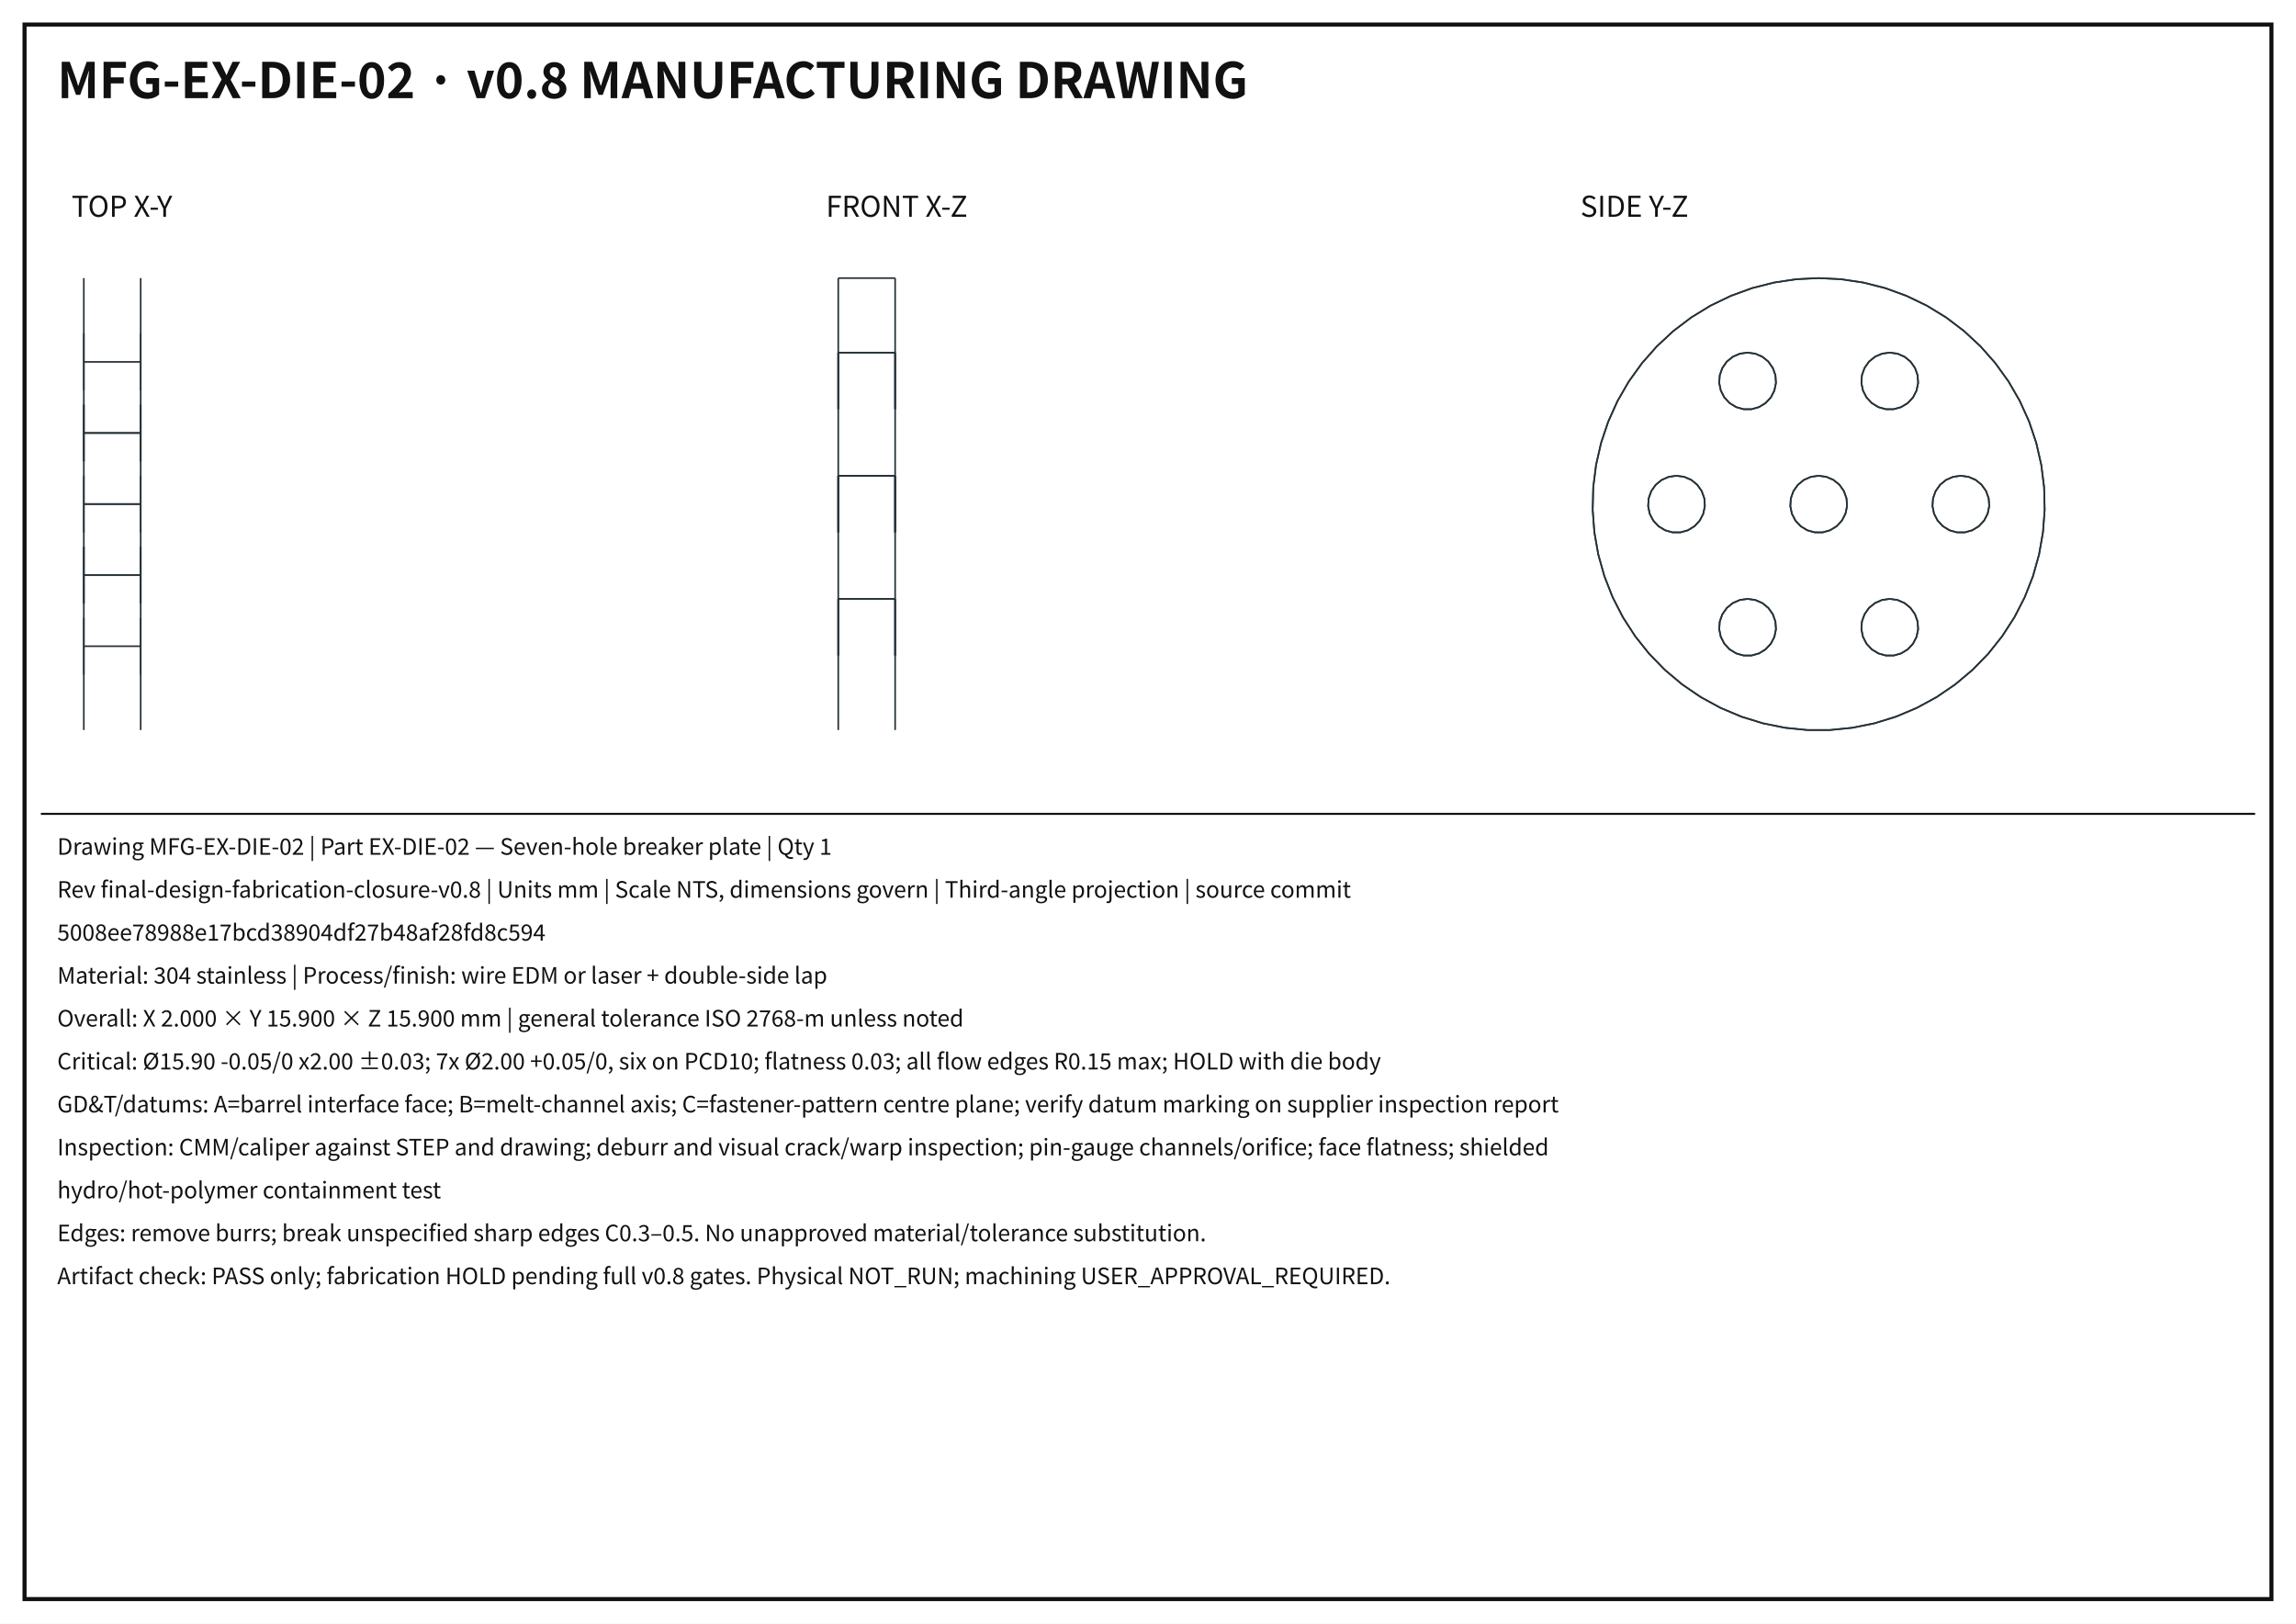
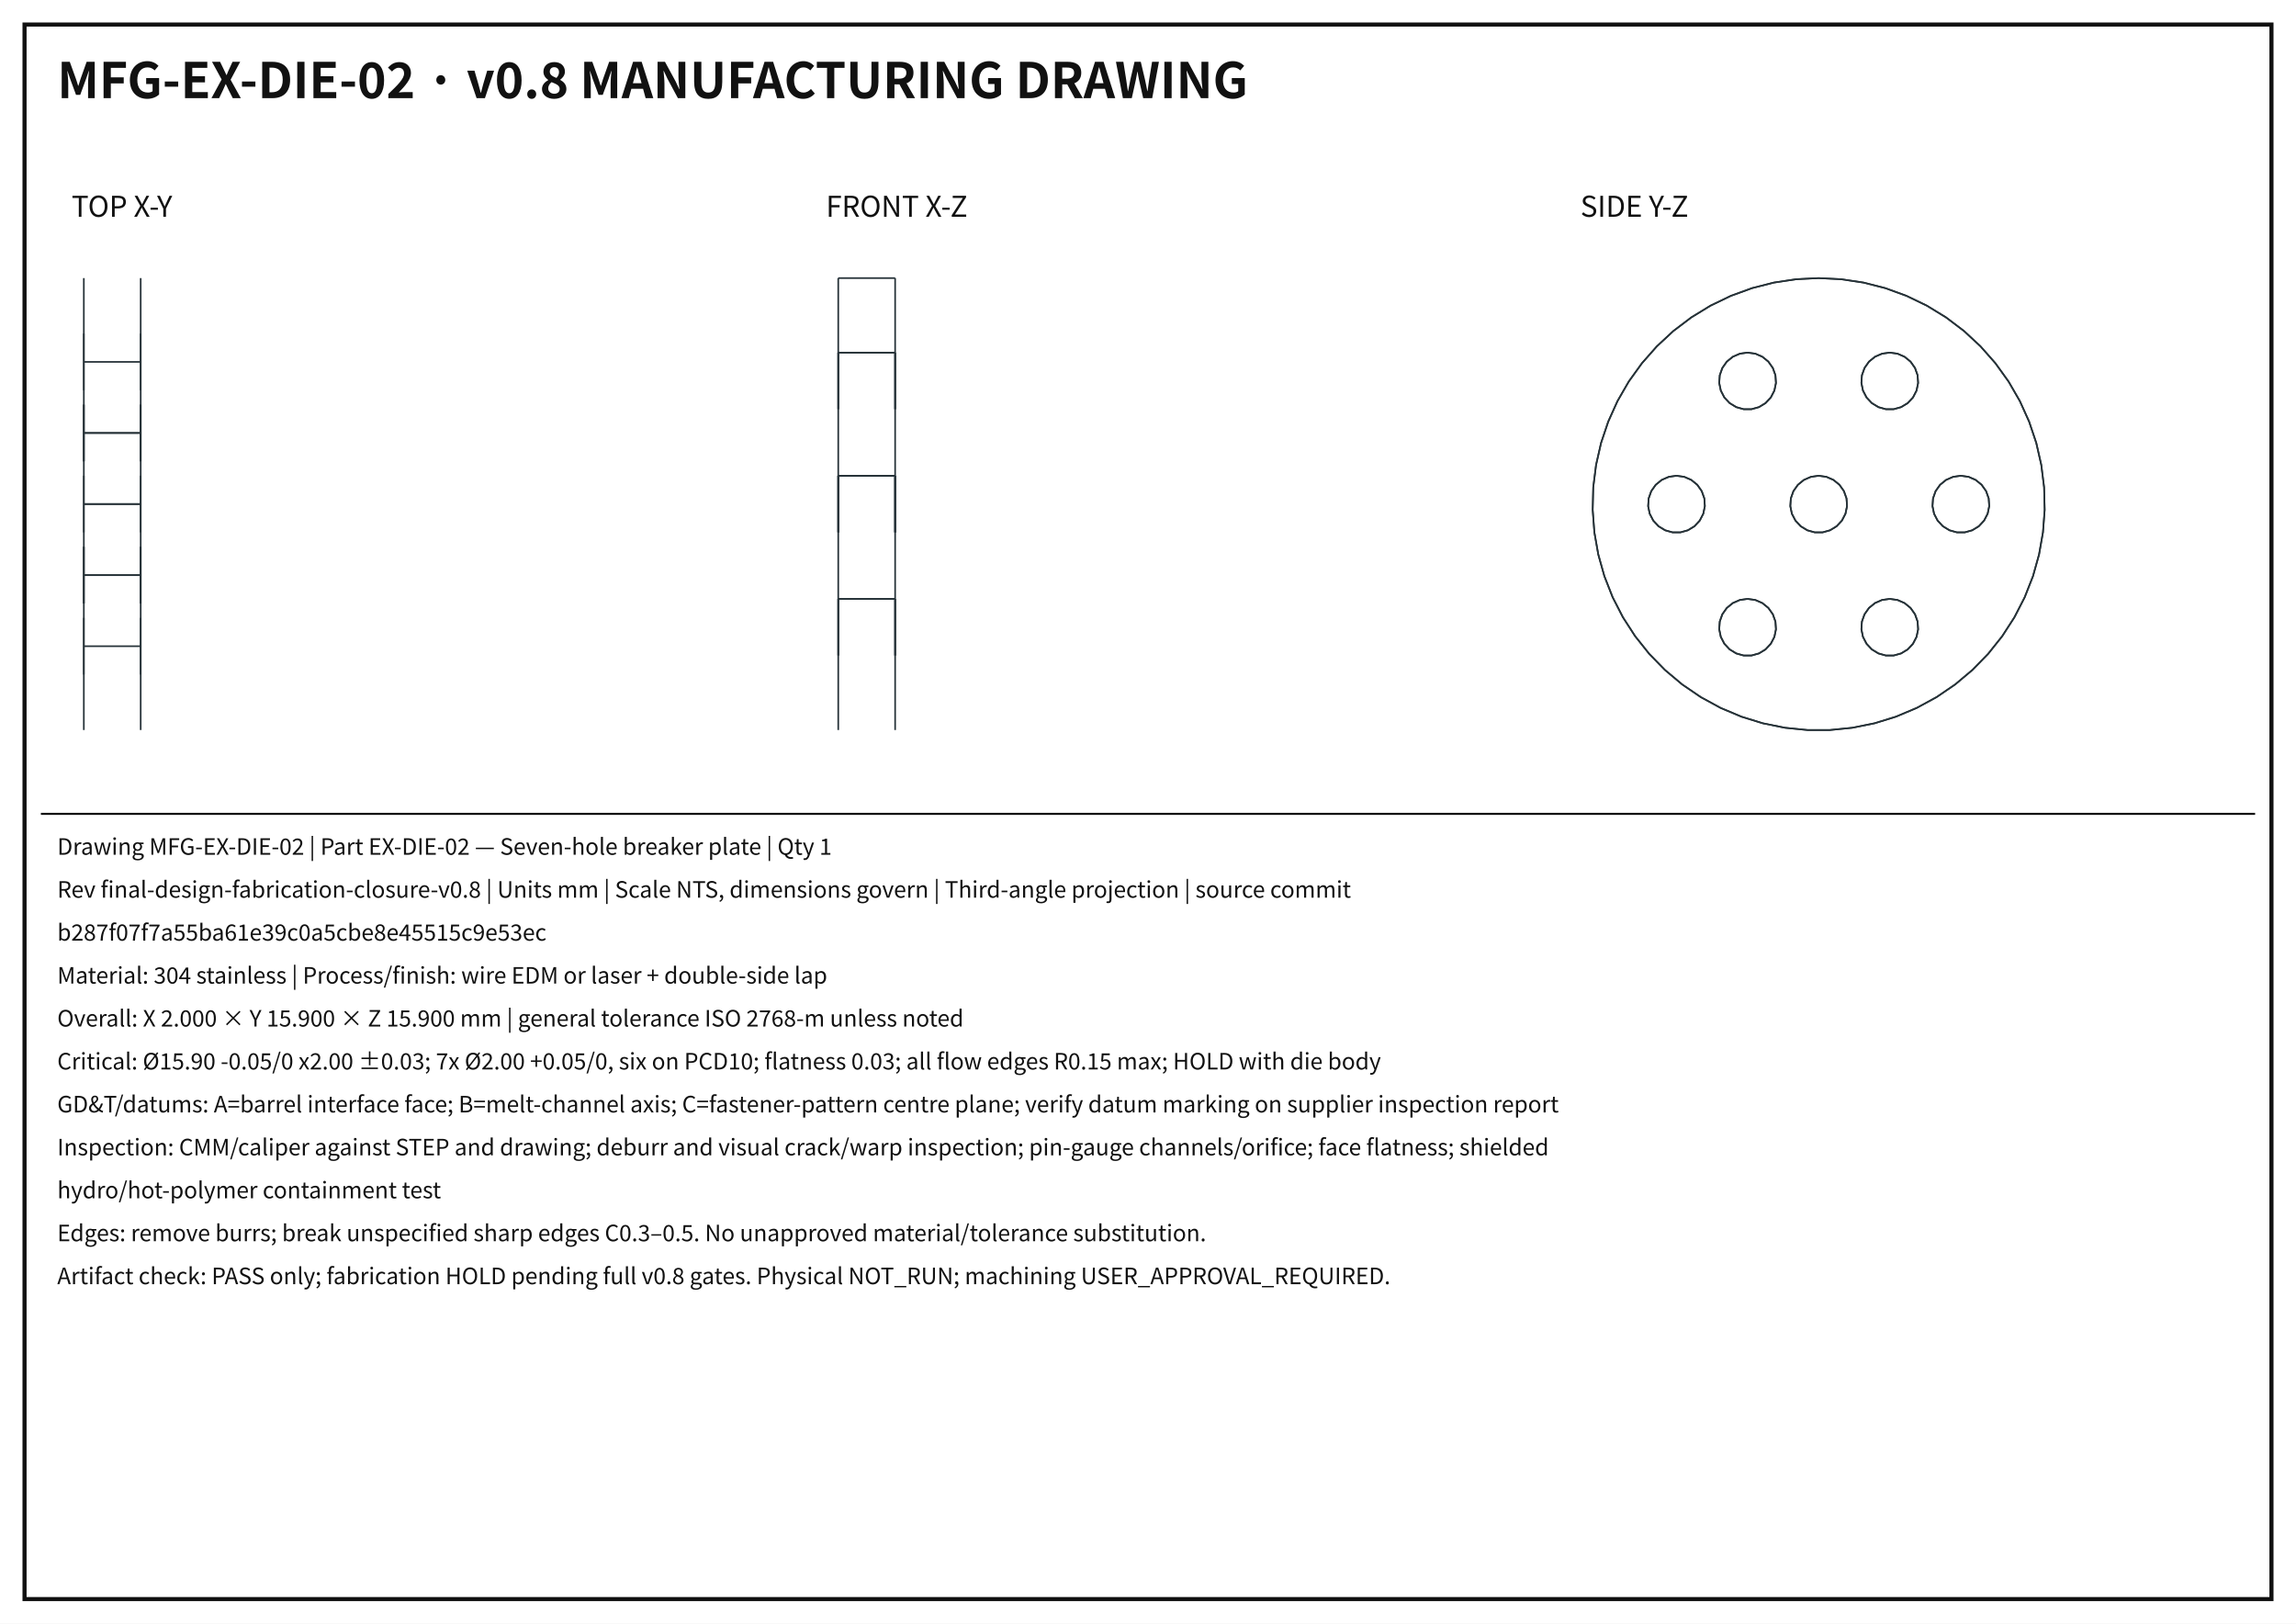
<svg xmlns="http://www.w3.org/2000/svg" width="1123" height="794" viewBox="0 0 1123 794">
  <rect width="1123" height="794" fill="white" />
  <rect x="12" y="12" width="1099" height="770" fill="none" stroke="#111" stroke-width="2" />
  <g font-family="Noto Sans CJK KR,sans-serif" fill="#111">
    <text x="28" y="48" font-size="24" font-weight="bold">MFG-EX-DIE-02 · v0.8 MANUFACTURING DRAWING</text>
    <text x="35" y="106" font-size="14">TOP X-Y</text>
    <polyline points="68.81,246.50 68.81,257.51 68.81,268.40 68.81,279.08 68.81,289.44 68.81,299.36 68.81,308.77 68.81,317.55 68.81,325.63 68.81,332.92 68.81,339.35 68.81,344.86 68.81,349.39 68.81,352.90 68.81,355.36 68.81,356.73 68.81,357.00 68.81,356.18 68.81,354.26 68.81,351.28 68.81,347.25 68.81,342.23 68.81,336.25 68.81,329.38 68.81,321.68 68.81,313.24 68.81,304.14 68.81,294.46 68.81,284.30 68.81,273.78 68.81,262.97 68.81,252.01 68.81,240.99 68.81,230.03 68.81,219.22 68.81,208.70 68.81,198.54 68.81,188.86 68.81,179.76 68.81,171.32 68.81,163.62 68.81,156.75 68.81,150.77 68.81,145.75 68.81,141.72 68.81,138.74 68.81,136.82 68.81,136.00 68.81,136.27 68.81,137.64 68.81,140.10 68.81,143.61 68.81,148.14 68.81,153.65 68.81,160.08 68.81,167.37 68.81,175.45 68.81,184.23 68.81,193.64 68.81,203.56 68.81,213.92 68.81,224.60 68.81,235.49 68.81,246.50" fill="none" stroke="#263238" stroke-width="0.8" />
    <polyline points="41.00,246.50 68.81,246.50" fill="none" stroke="#263238" stroke-width="0.8" />
    <polyline points="41.00,246.50 41.00,257.51 41.00,268.40 41.00,279.08 41.00,289.44 41.00,299.36 41.00,308.77 41.00,317.55 41.00,325.63 41.00,332.92 41.00,339.35 41.00,344.86 41.00,349.39 41.00,352.90 41.00,355.36 41.00,356.73 41.00,357.00 41.00,356.18 41.00,354.26 41.00,351.28 41.00,347.25 41.00,342.23 41.00,336.25 41.00,329.38 41.00,321.68 41.00,313.24 41.00,304.14 41.00,294.46 41.00,284.30 41.00,273.78 41.00,262.97 41.00,252.01 41.00,240.99 41.00,230.03 41.00,219.22 41.00,208.70 41.00,198.54 41.00,188.86 41.00,179.76 41.00,171.32 41.00,163.62 41.00,156.75 41.00,150.77 41.00,145.75 41.00,141.72 41.00,138.74 41.00,136.82 41.00,136.00 41.00,136.27 41.00,137.64 41.00,140.10 41.00,143.61 41.00,148.14 41.00,153.65 41.00,160.08 41.00,167.37 41.00,175.45 41.00,184.23 41.00,193.64 41.00,203.56 41.00,213.92 41.00,224.60 41.00,235.49 41.00,246.50" fill="none" stroke="#263238" stroke-width="0.8" />
    <polyline points="68.81,211.74 68.81,215.49 68.81,218.96 68.81,221.90 68.81,224.09 68.81,225.35 68.81,225.61 68.81,224.84 68.81,223.10 68.81,220.52 68.81,217.28 68.81,213.63 68.81,209.85 68.81,206.20 68.81,202.97 68.81,200.38 68.81,198.64 68.81,197.87 68.81,198.13 68.81,199.40 68.81,201.58 68.81,204.52 68.81,207.99 68.81,211.74" fill="none" stroke="#263238" stroke-width="0.8" />
    <polyline points="68.81,176.98 68.81,180.73 68.81,184.21 68.81,187.14 68.81,189.33 68.81,190.59 68.81,190.85 68.81,190.08 68.81,188.34 68.81,185.76 68.81,182.52 68.81,178.87 68.81,175.09 68.81,171.44 68.81,168.21 68.81,165.62 68.81,163.88 68.81,163.11 68.81,163.37 68.81,164.64 68.81,166.82 68.81,169.76 68.81,173.23 68.81,176.98" fill="none" stroke="#263238" stroke-width="0.8" />
    <polyline points="68.81,211.74 68.81,215.49 68.81,218.96 68.81,221.90 68.81,224.09 68.81,225.35 68.81,225.61 68.81,224.84 68.81,223.10 68.81,220.52 68.81,217.28 68.81,213.63 68.81,209.85 68.81,206.20 68.81,202.97 68.81,200.38 68.81,198.64 68.81,197.87 68.81,198.13 68.81,199.40 68.81,201.58 68.81,204.52 68.81,207.99 68.81,211.74" fill="none" stroke="#263238" stroke-width="0.8" />
    <polyline points="68.81,281.26 68.81,285.01 68.81,288.48 68.81,291.42 68.81,293.60 68.81,294.87 68.81,295.13 68.81,294.36 68.81,292.62 68.81,290.03 68.81,286.80 68.81,283.15 68.81,279.37 68.81,275.72 68.81,272.48 68.81,269.90 68.81,268.16 68.81,267.39 68.81,267.65 68.81,268.91 68.81,271.10 68.81,274.04 68.81,277.51 68.81,281.26" fill="none" stroke="#263238" stroke-width="0.8" />
    <polyline points="68.81,246.50 68.81,250.25 68.81,253.72 68.81,256.66 68.81,258.84 68.81,260.11 68.81,260.37 68.81,259.60 68.81,257.86 68.81,255.27 68.81,252.04 68.81,248.39 68.81,244.61 68.81,240.96 68.81,237.73 68.81,235.14 68.81,233.40 68.81,232.63 68.81,232.89 68.81,234.16 68.81,236.34 68.81,239.28 68.81,242.75 68.81,246.50" fill="none" stroke="#263238" stroke-width="0.8" />
    <polyline points="68.81,281.26 68.81,285.01 68.81,288.48 68.81,291.42 68.81,293.60 68.81,294.87 68.81,295.13 68.81,294.36 68.81,292.62 68.81,290.03 68.81,286.80 68.81,283.15 68.81,279.37 68.81,275.72 68.81,272.48 68.81,269.90 68.81,268.16 68.81,267.39 68.81,267.65 68.81,268.91 68.81,271.10 68.81,274.04 68.81,277.51 68.81,281.26" fill="none" stroke="#263238" stroke-width="0.8" />
    <polyline points="68.81,316.02 68.81,319.77 68.81,323.24 68.81,326.18 68.81,328.36 68.81,329.63 68.81,329.89 68.81,329.12 68.81,327.38 68.81,324.79 68.81,321.56 68.81,317.91 68.81,314.13 68.81,310.48 68.81,307.24 68.81,304.66 68.81,302.92 68.81,302.15 68.81,302.41 68.81,303.67 68.81,305.86 68.81,308.79 68.81,312.27 68.81,316.02" fill="none" stroke="#263238" stroke-width="0.8" />
    <polyline points="41.00,211.74 41.00,215.49 41.00,218.96 41.00,221.90 41.00,224.09 41.00,225.35 41.00,225.61 41.00,224.84 41.00,223.10 41.00,220.52 41.00,217.28 41.00,213.63 41.00,209.85 41.00,206.20 41.00,202.97 41.00,200.38 41.00,198.64 41.00,197.87 41.00,198.13 41.00,199.40 41.00,201.58 41.00,204.52 41.00,207.99 41.00,211.74" fill="none" stroke="#263238" stroke-width="0.8" />
    <polyline points="41.00,176.98 41.00,180.73 41.00,184.21 41.00,187.14 41.00,189.33 41.00,190.59 41.00,190.85 41.00,190.08 41.00,188.34 41.00,185.76 41.00,182.52 41.00,178.87 41.00,175.09 41.00,171.44 41.00,168.21 41.00,165.62 41.00,163.88 41.00,163.11 41.00,163.37 41.00,164.64 41.00,166.82 41.00,169.76 41.00,173.23 41.00,176.98" fill="none" stroke="#263238" stroke-width="0.8" />
    <polyline points="41.00,211.74 41.00,215.49 41.00,218.96 41.00,221.90 41.00,224.09 41.00,225.35 41.00,225.61 41.00,224.84 41.00,223.10 41.00,220.52 41.00,217.28 41.00,213.63 41.00,209.85 41.00,206.20 41.00,202.97 41.00,200.38 41.00,198.64 41.00,197.87 41.00,198.13 41.00,199.40 41.00,201.58 41.00,204.52 41.00,207.99 41.00,211.74" fill="none" stroke="#263238" stroke-width="0.8" />
    <polyline points="41.00,281.26 41.00,285.01 41.00,288.48 41.00,291.42 41.00,293.60 41.00,294.87 41.00,295.13 41.00,294.36 41.00,292.62 41.00,290.03 41.00,286.80 41.00,283.15 41.00,279.37 41.00,275.72 41.00,272.48 41.00,269.90 41.00,268.16 41.00,267.39 41.00,267.65 41.00,268.91 41.00,271.10 41.00,274.04 41.00,277.51 41.00,281.26" fill="none" stroke="#263238" stroke-width="0.8" />
    <polyline points="41.00,246.50 41.00,250.25 41.00,253.72 41.00,256.66 41.00,258.84 41.00,260.11 41.00,260.37 41.00,259.60 41.00,257.86 41.00,255.27 41.00,252.04 41.00,248.39 41.00,244.61 41.00,240.96 41.00,237.73 41.00,235.14 41.00,233.40 41.00,232.63 41.00,232.89 41.00,234.16 41.00,236.34 41.00,239.28 41.00,242.75 41.00,246.50" fill="none" stroke="#263238" stroke-width="0.8" />
    <polyline points="41.00,281.26 41.00,285.01 41.00,288.48 41.00,291.42 41.00,293.60 41.00,294.87 41.00,295.13 41.00,294.36 41.00,292.62 41.00,290.03 41.00,286.80 41.00,283.15 41.00,279.37 41.00,275.72 41.00,272.48 41.00,269.90 41.00,268.16 41.00,267.39 41.00,267.65 41.00,268.91 41.00,271.10 41.00,274.04 41.00,277.51 41.00,281.26" fill="none" stroke="#263238" stroke-width="0.8" />
    <polyline points="41.00,316.02 41.00,319.77 41.00,323.24 41.00,326.18 41.00,328.36 41.00,329.63 41.00,329.89 41.00,329.12 41.00,327.38 41.00,324.79 41.00,321.56 41.00,317.91 41.00,314.13 41.00,310.48 41.00,307.24 41.00,304.66 41.00,302.92 41.00,302.15 41.00,302.41 41.00,303.67 41.00,305.86 41.00,308.79 41.00,312.27 41.00,316.02" fill="none" stroke="#263238" stroke-width="0.8" />
    <polyline points="41.00,211.74 68.81,211.74" fill="none" stroke="#263238" stroke-width="0.8" />
    <polyline points="41.00,176.98 68.81,176.98" fill="none" stroke="#263238" stroke-width="0.8" />
    <polyline points="41.00,211.74 68.81,211.74" fill="none" stroke="#263238" stroke-width="0.8" />
    <polyline points="41.00,281.26 68.81,281.26" fill="none" stroke="#263238" stroke-width="0.8" />
    <polyline points="41.00,246.50 68.81,246.50" fill="none" stroke="#263238" stroke-width="0.8" />
    <polyline points="41.00,281.26 68.81,281.26" fill="none" stroke="#263238" stroke-width="0.8" />
    <polyline points="41.00,316.02 68.81,316.02" fill="none" stroke="#263238" stroke-width="0.8" />
    <text x="404" y="106" font-size="14">FRONT X-Z</text>
    <polyline points="437.82,136.00 437.82,136.55 437.82,138.19 437.82,140.91 437.82,144.68 437.82,149.46 437.82,155.21 437.82,161.87 437.82,169.37 437.82,177.63 437.82,186.58 437.82,196.13 437.82,206.17 437.82,216.62 437.82,227.37 437.82,238.31 437.82,249.33 437.82,260.32 437.82,271.17 437.82,281.78 437.82,292.04 437.82,301.85 437.82,311.11 437.82,319.73 437.82,327.62 437.82,334.71 437.82,340.92 437.82,346.19 437.82,350.47 437.82,353.72 437.82,355.90 437.82,357.00 437.82,357.00 437.82,355.90 437.82,353.72 437.82,350.47 437.82,346.19 437.82,340.92 437.82,334.71 437.82,327.62 437.82,319.73 437.82,311.11 437.82,301.85 437.82,292.04 437.82,281.78 437.82,271.17 437.82,260.32 437.82,249.33 437.82,238.31 437.82,227.37 437.82,216.62 437.82,206.17 437.82,196.13 437.82,186.58 437.82,177.63 437.82,169.37 437.82,161.87 437.82,155.21 437.82,149.46 437.82,144.68 437.82,140.91 437.82,138.19 437.82,136.55 437.82,136.00" fill="none" stroke="#263238" stroke-width="0.8" />
    <polyline points="410.00,136.00 437.82,136.00" fill="none" stroke="#263238" stroke-width="0.8" />
    <polyline points="410.00,136.00 410.00,136.55 410.00,138.19 410.00,140.91 410.00,144.68 410.00,149.46 410.00,155.21 410.00,161.87 410.00,169.37 410.00,177.63 410.00,186.58 410.00,196.13 410.00,206.17 410.00,216.62 410.00,227.37 410.00,238.31 410.00,249.33 410.00,260.32 410.00,271.17 410.00,281.78 410.00,292.04 410.00,301.85 410.00,311.11 410.00,319.73 410.00,327.62 410.00,334.71 410.00,340.92 410.00,346.19 410.00,350.47 410.00,353.72 410.00,355.90 410.00,357.00 410.00,357.00 410.00,355.90 410.00,353.72 410.00,350.47 410.00,346.19 410.00,340.92 410.00,334.71 410.00,327.62 410.00,319.73 410.00,311.11 410.00,301.85 410.00,292.04 410.00,281.78 410.00,271.17 410.00,260.32 410.00,249.33 410.00,238.31 410.00,227.37 410.00,216.62 410.00,206.17 410.00,196.13 410.00,186.58 410.00,177.63 410.00,169.37 410.00,161.87 410.00,155.21 410.00,149.46 410.00,144.68 410.00,140.91 410.00,138.19 410.00,136.55 410.00,136.00" fill="none" stroke="#263238" stroke-width="0.8" />
    <polyline points="437.82,292.88 437.82,293.40 437.82,294.91 437.82,297.30 437.82,300.39 437.82,303.96 437.82,307.74 437.82,311.45 437.82,314.81 437.82,317.58 437.82,319.55 437.82,320.57 437.82,320.57 437.82,319.55 437.82,317.58 437.82,314.81 437.82,311.45 437.82,307.74 437.82,303.96 437.82,300.39 437.82,297.30 437.82,294.91 437.82,293.40 437.82,292.88" fill="none" stroke="#263238" stroke-width="0.8" />
    <polyline points="437.82,232.66 437.82,233.18 437.82,234.69 437.82,237.08 437.82,240.17 437.82,243.74 437.82,247.52 437.82,251.23 437.82,254.59 437.82,257.36 437.82,259.33 437.82,260.35 437.82,260.35 437.82,259.33 437.82,257.36 437.82,254.59 437.82,251.23 437.82,247.52 437.82,243.74 437.82,240.17 437.82,237.08 437.82,234.69 437.82,233.18 437.82,232.66" fill="none" stroke="#263238" stroke-width="0.8" />
    <polyline points="437.82,172.44 437.82,172.95 437.82,174.46 437.82,176.85 437.82,179.95 437.82,183.52 437.82,187.29 437.82,191.00 437.82,194.37 437.82,197.13 437.82,199.10 437.82,200.12 437.82,200.12 437.82,199.10 437.82,197.13 437.82,194.37 437.82,191.00 437.82,187.29 437.82,183.52 437.82,179.95 437.82,176.85 437.82,174.46 437.82,172.95 437.82,172.44" fill="none" stroke="#263238" stroke-width="0.8" />
    <polyline points="437.82,292.88 437.82,293.40 437.82,294.91 437.82,297.30 437.82,300.39 437.82,303.96 437.82,307.74 437.82,311.45 437.82,314.81 437.82,317.58 437.82,319.55 437.82,320.57 437.82,320.57 437.82,319.55 437.82,317.58 437.82,314.81 437.82,311.45 437.82,307.74 437.82,303.96 437.82,300.39 437.82,297.30 437.82,294.91 437.82,293.40 437.82,292.88" fill="none" stroke="#263238" stroke-width="0.8" />
    <polyline points="437.82,232.66 437.82,233.18 437.82,234.69 437.82,237.08 437.82,240.17 437.82,243.74 437.82,247.52 437.82,251.23 437.82,254.59 437.82,257.36 437.82,259.33 437.82,260.35 437.82,260.35 437.82,259.33 437.82,257.36 437.82,254.59 437.82,251.23 437.82,247.52 437.82,243.74 437.82,240.17 437.82,237.08 437.82,234.69 437.82,233.18 437.82,232.66" fill="none" stroke="#263238" stroke-width="0.8" />
    <polyline points="437.82,172.44 437.82,172.95 437.82,174.46 437.82,176.85 437.82,179.95 437.82,183.52 437.82,187.29 437.82,191.00 437.82,194.37 437.82,197.13 437.82,199.10 437.82,200.12 437.82,200.12 437.82,199.10 437.82,197.13 437.82,194.37 437.82,191.00 437.82,187.29 437.82,183.52 437.82,179.95 437.82,176.85 437.82,174.46 437.82,172.95 437.82,172.44" fill="none" stroke="#263238" stroke-width="0.8" />
    <polyline points="437.82,232.66 437.82,233.18 437.82,234.69 437.82,237.08 437.82,240.17 437.82,243.74 437.82,247.52 437.82,251.23 437.82,254.59 437.82,257.36 437.82,259.33 437.82,260.35 437.82,260.35 437.82,259.33 437.82,257.36 437.82,254.59 437.82,251.23 437.82,247.52 437.82,243.74 437.82,240.17 437.82,237.08 437.82,234.69 437.82,233.18 437.82,232.66" fill="none" stroke="#263238" stroke-width="0.8" />
    <polyline points="410.00,292.88 410.00,293.40 410.00,294.91 410.00,297.30 410.00,300.39 410.00,303.96 410.00,307.74 410.00,311.45 410.00,314.81 410.00,317.58 410.00,319.55 410.00,320.57 410.00,320.57 410.00,319.55 410.00,317.58 410.00,314.81 410.00,311.45 410.00,307.74 410.00,303.96 410.00,300.39 410.00,297.30 410.00,294.91 410.00,293.40 410.00,292.88" fill="none" stroke="#263238" stroke-width="0.8" />
    <polyline points="410.00,232.66 410.00,233.18 410.00,234.69 410.00,237.08 410.00,240.17 410.00,243.74 410.00,247.52 410.00,251.23 410.00,254.59 410.00,257.36 410.00,259.33 410.00,260.35 410.00,260.35 410.00,259.33 410.00,257.36 410.00,254.59 410.00,251.23 410.00,247.52 410.00,243.74 410.00,240.17 410.00,237.08 410.00,234.69 410.00,233.18 410.00,232.66" fill="none" stroke="#263238" stroke-width="0.8" />
    <polyline points="410.00,172.44 410.00,172.95 410.00,174.46 410.00,176.85 410.00,179.95 410.00,183.52 410.00,187.29 410.00,191.00 410.00,194.37 410.00,197.13 410.00,199.10 410.00,200.12 410.00,200.12 410.00,199.10 410.00,197.13 410.00,194.37 410.00,191.00 410.00,187.29 410.00,183.52 410.00,179.95 410.00,176.85 410.00,174.46 410.00,172.95 410.00,172.44" fill="none" stroke="#263238" stroke-width="0.8" />
    <polyline points="410.00,292.88 410.00,293.40 410.00,294.91 410.00,297.30 410.00,300.39 410.00,303.96 410.00,307.74 410.00,311.45 410.00,314.81 410.00,317.58 410.00,319.55 410.00,320.57 410.00,320.57 410.00,319.55 410.00,317.58 410.00,314.81 410.00,311.45 410.00,307.74 410.00,303.96 410.00,300.39 410.00,297.30 410.00,294.91 410.00,293.40 410.00,292.88" fill="none" stroke="#263238" stroke-width="0.8" />
    <polyline points="410.00,232.66 410.00,233.18 410.00,234.69 410.00,237.08 410.00,240.17 410.00,243.74 410.00,247.52 410.00,251.23 410.00,254.59 410.00,257.36 410.00,259.33 410.00,260.35 410.00,260.35 410.00,259.33 410.00,257.36 410.00,254.59 410.00,251.23 410.00,247.52 410.00,243.74 410.00,240.17 410.00,237.08 410.00,234.69 410.00,233.18 410.00,232.66" fill="none" stroke="#263238" stroke-width="0.8" />
    <polyline points="410.00,172.44 410.00,172.95 410.00,174.46 410.00,176.85 410.00,179.95 410.00,183.52 410.00,187.29 410.00,191.00 410.00,194.37 410.00,197.13 410.00,199.10 410.00,200.12 410.00,200.12 410.00,199.10 410.00,197.13 410.00,194.37 410.00,191.00 410.00,187.29 410.00,183.52 410.00,179.95 410.00,176.85 410.00,174.46 410.00,172.95 410.00,172.44" fill="none" stroke="#263238" stroke-width="0.8" />
    <polyline points="410.00,232.66 410.00,233.18 410.00,234.69 410.00,237.08 410.00,240.17 410.00,243.74 410.00,247.52 410.00,251.23 410.00,254.59 410.00,257.36 410.00,259.33 410.00,260.35 410.00,260.35 410.00,259.33 410.00,257.36 410.00,254.59 410.00,251.23 410.00,247.52 410.00,243.74 410.00,240.17 410.00,237.08 410.00,234.69 410.00,233.18 410.00,232.66" fill="none" stroke="#263238" stroke-width="0.8" />
    <polyline points="410.00,292.88 437.82,292.88" fill="none" stroke="#263238" stroke-width="0.8" />
    <polyline points="410.00,232.66 437.82,232.66" fill="none" stroke="#263238" stroke-width="0.8" />
    <polyline points="410.00,172.44 437.82,172.44" fill="none" stroke="#263238" stroke-width="0.8" />
    <polyline points="410.00,292.88 437.82,292.88" fill="none" stroke="#263238" stroke-width="0.8" />
    <polyline points="410.00,232.66 437.82,232.66" fill="none" stroke="#263238" stroke-width="0.8" />
    <polyline points="410.00,172.44 437.82,172.44" fill="none" stroke="#263238" stroke-width="0.8" />
    <polyline points="410.00,232.66 437.82,232.66" fill="none" stroke="#263238" stroke-width="0.8" />
    <text x="773" y="106" font-size="14">SIDE Y-Z</text>
    <polyline points="889.53,136.00 878.53,136.55 867.63,138.19 856.94,140.91 846.59,144.68 836.65,149.46 827.25,155.21 818.46,161.87 810.38,169.37 803.09,177.63 796.65,186.58 791.14,196.13 786.61,206.17 783.10,216.62 780.65,227.37 779.27,238.31 779.00,249.33 779.82,260.32 781.74,271.17 784.72,281.78 788.75,292.04 793.78,301.85 799.76,311.11 806.63,319.73 814.33,327.62 822.77,334.71 831.88,340.92 841.56,346.19 851.72,350.47 862.25,353.72 873.05,355.90 884.02,357.00 895.05,357.00 906.01,355.90 916.82,353.72 927.35,350.47 937.51,346.19 947.19,340.92 956.30,334.71 964.74,327.62 972.44,319.73 979.31,311.11 985.29,301.85 990.32,292.04 994.35,281.78 997.33,271.17 999.24,260.32 1000.07,249.33 999.79,238.31 998.42,227.37 995.97,216.62 992.46,206.17 987.93,196.13 982.41,186.58 975.98,177.63 968.69,169.37 960.61,161.87 951.82,155.21 942.41,149.46 932.48,144.68 922.13,140.91 911.44,138.19 900.54,136.55 889.53,136.00" fill="none" stroke="#263238" stroke-width="0.8" />
    <polyline points="889.53,136.00 889.53,136.00" fill="none" stroke="#263238" stroke-width="0.8" />
    <polyline points="889.53,136.00 878.53,136.55 867.63,138.19 856.94,140.91 846.59,144.68 836.65,149.46 827.25,155.21 818.46,161.87 810.38,169.37 803.09,177.63 796.65,186.58 791.14,196.13 786.61,206.17 783.10,216.62 780.65,227.37 779.27,238.31 779.00,249.33 779.82,260.32 781.74,271.17 784.72,281.78 788.75,292.04 793.78,301.85 799.76,311.11 806.63,319.73 814.33,327.62 822.77,334.71 831.88,340.92 841.56,346.19 851.72,350.47 862.25,353.72 873.05,355.90 884.02,357.00 895.05,357.00 906.01,355.90 916.82,353.72 927.35,350.47 937.51,346.19 947.19,340.92 956.30,334.71 964.74,327.62 972.44,319.73 979.31,311.11 985.29,301.85 990.32,292.04 994.35,281.78 997.33,271.17 999.24,260.32 1000.07,249.33 999.79,238.31 998.42,227.37 995.97,216.62 992.46,206.17 987.93,196.13 982.41,186.58 975.98,177.63 968.69,169.37 960.61,161.87 951.82,155.21 942.41,149.46 932.48,144.68 922.13,140.91 911.44,138.19 900.54,136.55 889.53,136.00" fill="none" stroke="#263238" stroke-width="0.8" />
    <polyline points="924.30,292.88 920.55,293.40 917.08,294.91 914.14,297.30 911.96,300.39 910.69,303.96 910.43,307.74 911.20,311.45 912.94,314.81 915.53,317.58 918.76,319.55 922.41,320.57 926.20,320.57 929.85,319.55 933.08,317.58 935.67,314.81 937.41,311.45 938.18,307.74 937.92,303.96 936.65,300.39 934.47,297.30 931.53,294.91 928.06,293.40 924.30,292.88" fill="none" stroke="#263238" stroke-width="0.8" />
    <polyline points="959.07,232.66 955.32,233.18 951.85,234.69 948.91,237.08 946.73,240.17 945.46,243.74 945.20,247.52 945.97,251.23 947.71,254.59 950.30,257.36 953.53,259.33 957.18,260.35 960.97,260.35 964.62,259.33 967.85,257.36 970.44,254.59 972.18,251.23 972.95,247.52 972.69,243.74 971.42,240.17 969.24,237.08 966.30,234.69 962.83,233.18 959.07,232.66" fill="none" stroke="#263238" stroke-width="0.8" />
    <polyline points="924.30,172.44 920.55,172.95 917.08,174.46 914.14,176.85 911.96,179.95 910.69,183.52 910.43,187.29 911.20,191.00 912.94,194.37 915.53,197.13 918.76,199.10 922.41,200.12 926.20,200.12 929.85,199.10 933.08,197.13 935.67,194.37 937.41,191.00 938.18,187.29 937.92,183.52 936.65,179.95 934.47,176.85 931.53,174.46 928.06,172.95 924.30,172.44" fill="none" stroke="#263238" stroke-width="0.8" />
    <polyline points="854.76,292.88 851.01,293.40 847.54,294.91 844.60,297.30 842.42,300.39 841.15,303.96 840.89,307.74 841.66,311.45 843.40,314.81 845.99,317.58 849.22,319.55 852.87,320.57 856.66,320.57 860.31,319.55 863.54,317.58 866.13,314.81 867.87,311.45 868.64,307.74 868.38,303.96 867.11,300.39 864.93,297.30 861.99,294.91 858.52,293.40 854.76,292.88" fill="none" stroke="#263238" stroke-width="0.8" />
    <polyline points="889.53,232.66 885.78,233.18 882.31,234.69 879.37,237.08 877.19,240.17 875.92,243.74 875.66,247.52 876.43,251.23 878.17,254.59 880.76,257.36 883.99,259.33 887.64,260.35 891.43,260.35 895.08,259.33 898.31,257.36 900.90,254.59 902.64,251.23 903.41,247.52 903.15,243.74 901.88,240.17 899.70,237.08 896.76,234.69 893.29,233.18 889.53,232.66" fill="none" stroke="#263238" stroke-width="0.8" />
    <polyline points="854.76,172.44 851.01,172.95 847.54,174.46 844.60,176.85 842.42,179.95 841.15,183.52 840.89,187.29 841.66,191.00 843.40,194.37 845.99,197.13 849.22,199.10 852.87,200.12 856.66,200.12 860.31,199.10 863.54,197.13 866.13,194.37 867.87,191.00 868.64,187.29 868.38,183.52 867.11,179.95 864.93,176.85 861.99,174.46 858.52,172.95 854.76,172.44" fill="none" stroke="#263238" stroke-width="0.8" />
    <polyline points="819.99,232.66 816.24,233.18 812.77,234.69 809.83,237.08 807.65,240.17 806.38,243.74 806.12,247.52 806.89,251.23 808.63,254.59 811.22,257.36 814.45,259.33 818.10,260.35 821.89,260.35 825.54,259.33 828.77,257.36 831.36,254.59 833.10,251.23 833.87,247.52 833.61,243.74 832.34,240.17 830.16,237.08 827.22,234.69 823.75,233.18 819.99,232.66" fill="none" stroke="#263238" stroke-width="0.8" />
    <polyline points="924.30,292.88 920.55,293.40 917.08,294.91 914.14,297.30 911.96,300.39 910.69,303.96 910.43,307.74 911.20,311.45 912.94,314.81 915.53,317.58 918.76,319.55 922.41,320.57 926.20,320.57 929.85,319.55 933.08,317.58 935.67,314.81 937.41,311.45 938.18,307.74 937.92,303.96 936.65,300.39 934.47,297.30 931.53,294.91 928.06,293.40 924.30,292.88" fill="none" stroke="#263238" stroke-width="0.8" />
    <polyline points="959.07,232.66 955.32,233.18 951.85,234.69 948.91,237.08 946.73,240.17 945.46,243.74 945.20,247.52 945.97,251.23 947.71,254.59 950.30,257.36 953.53,259.33 957.18,260.35 960.97,260.35 964.62,259.33 967.85,257.36 970.44,254.59 972.18,251.23 972.95,247.52 972.69,243.74 971.42,240.17 969.24,237.08 966.30,234.69 962.83,233.18 959.07,232.66" fill="none" stroke="#263238" stroke-width="0.8" />
    <polyline points="924.30,172.44 920.55,172.95 917.08,174.46 914.14,176.85 911.96,179.95 910.69,183.52 910.43,187.29 911.20,191.00 912.94,194.37 915.53,197.13 918.76,199.10 922.41,200.12 926.20,200.12 929.85,199.10 933.08,197.13 935.67,194.37 937.41,191.00 938.18,187.29 937.92,183.52 936.65,179.95 934.47,176.85 931.53,174.46 928.06,172.95 924.30,172.44" fill="none" stroke="#263238" stroke-width="0.8" />
    <polyline points="854.76,292.88 851.01,293.40 847.54,294.91 844.60,297.30 842.42,300.39 841.15,303.96 840.89,307.74 841.66,311.45 843.40,314.81 845.99,317.58 849.22,319.55 852.87,320.57 856.66,320.57 860.31,319.55 863.54,317.58 866.13,314.81 867.87,311.45 868.64,307.74 868.38,303.96 867.11,300.39 864.93,297.30 861.99,294.91 858.52,293.40 854.76,292.88" fill="none" stroke="#263238" stroke-width="0.8" />
    <polyline points="889.53,232.66 885.78,233.18 882.31,234.69 879.37,237.08 877.19,240.17 875.92,243.74 875.66,247.52 876.43,251.23 878.17,254.59 880.76,257.36 883.99,259.33 887.64,260.35 891.43,260.35 895.08,259.33 898.31,257.36 900.90,254.59 902.64,251.23 903.41,247.52 903.15,243.74 901.88,240.17 899.70,237.08 896.76,234.69 893.29,233.18 889.53,232.66" fill="none" stroke="#263238" stroke-width="0.8" />
    <polyline points="854.76,172.44 851.01,172.95 847.54,174.46 844.60,176.85 842.42,179.95 841.15,183.52 840.89,187.29 841.66,191.00 843.40,194.37 845.99,197.13 849.22,199.10 852.87,200.12 856.66,200.12 860.31,199.10 863.54,197.13 866.13,194.37 867.87,191.00 868.64,187.29 868.38,183.52 867.11,179.95 864.93,176.85 861.99,174.46 858.52,172.95 854.76,172.44" fill="none" stroke="#263238" stroke-width="0.8" />
    <polyline points="819.99,232.66 816.24,233.18 812.77,234.69 809.83,237.08 807.65,240.17 806.38,243.74 806.12,247.52 806.89,251.23 808.63,254.59 811.22,257.36 814.45,259.33 818.10,260.35 821.89,260.35 825.54,259.33 828.77,257.36 831.36,254.59 833.10,251.23 833.87,247.52 833.61,243.74 832.34,240.17 830.16,237.08 827.22,234.69 823.75,233.18 819.99,232.66" fill="none" stroke="#263238" stroke-width="0.8" />
    <polyline points="924.30,292.88 924.30,292.88" fill="none" stroke="#263238" stroke-width="0.8" />
    <polyline points="959.07,232.66 959.07,232.66" fill="none" stroke="#263238" stroke-width="0.8" />
    <polyline points="924.30,172.44 924.30,172.44" fill="none" stroke="#263238" stroke-width="0.8" />
    <polyline points="854.76,292.88 854.76,292.88" fill="none" stroke="#263238" stroke-width="0.8" />
    <polyline points="889.53,232.66 889.53,232.66" fill="none" stroke="#263238" stroke-width="0.8" />
    <polyline points="854.76,172.44 854.76,172.44" fill="none" stroke="#263238" stroke-width="0.8" />
    <polyline points="819.99,232.66 819.99,232.66" fill="none" stroke="#263238" stroke-width="0.8" />
    <line x1="20" y1="398" x2="1103" y2="398" stroke="#111" />
    <text x="28" y="418" font-size="11">Drawing MFG-EX-DIE-02 | Part EX-DIE-02 — Seven-hole breaker plate | Qty 1</text>
    <text x="28" y="439" font-size="11">Rev final-design-fabrication-closure-v0.8 | Units mm | Scale NTS, dimensions govern | Third-angle projection | source commit</text>
-     <text x="28" y="460" font-size="11">5008ee78988e17bcd38904df27b48af28fd8c594</text>
+     <text x="28" y="460" font-size="11">b287f07f7a55ba61e39c0a5cbe8e45515c9e53ec</text>
    <text x="28" y="481" font-size="11">Material: 304 stainless | Process/finish: wire EDM or laser + double-side lap</text>
    <text x="28" y="502" font-size="11">Overall: X 2.000 × Y 15.900 × Z 15.900 mm | general tolerance ISO 2768-m unless noted</text>
    <text x="28" y="523" font-size="11">Critical: Ø15.90 -0.05/0 x2.00 ±0.03; 7x Ø2.00 +0.05/0, six on PCD10; flatness 0.03; all flow edges R0.15 max; HOLD with die body</text>
    <text x="28" y="544" font-size="11">GD&amp;T/datums: A=barrel interface face; B=melt-channel axis; C=fastener-pattern centre plane; verify datum marking on supplier inspection report</text>
    <text x="28" y="565" font-size="11">Inspection: CMM/caliper against STEP and drawing; deburr and visual crack/warp inspection; pin-gauge channels/orifice; face flatness; shielded</text>
    <text x="28" y="586" font-size="11">hydro/hot-polymer containment test</text>
    <text x="28" y="607" font-size="11">Edges: remove burrs; break unspecified sharp edges C0.3–0.5. No unapproved material/tolerance substitution.</text>
    <text x="28" y="628" font-size="11">Artifact check: PASS only; fabrication HOLD pending full v0.8 gates. Physical NOT_RUN; machining USER_APPROVAL_REQUIRED.</text>
  </g>
</svg>
